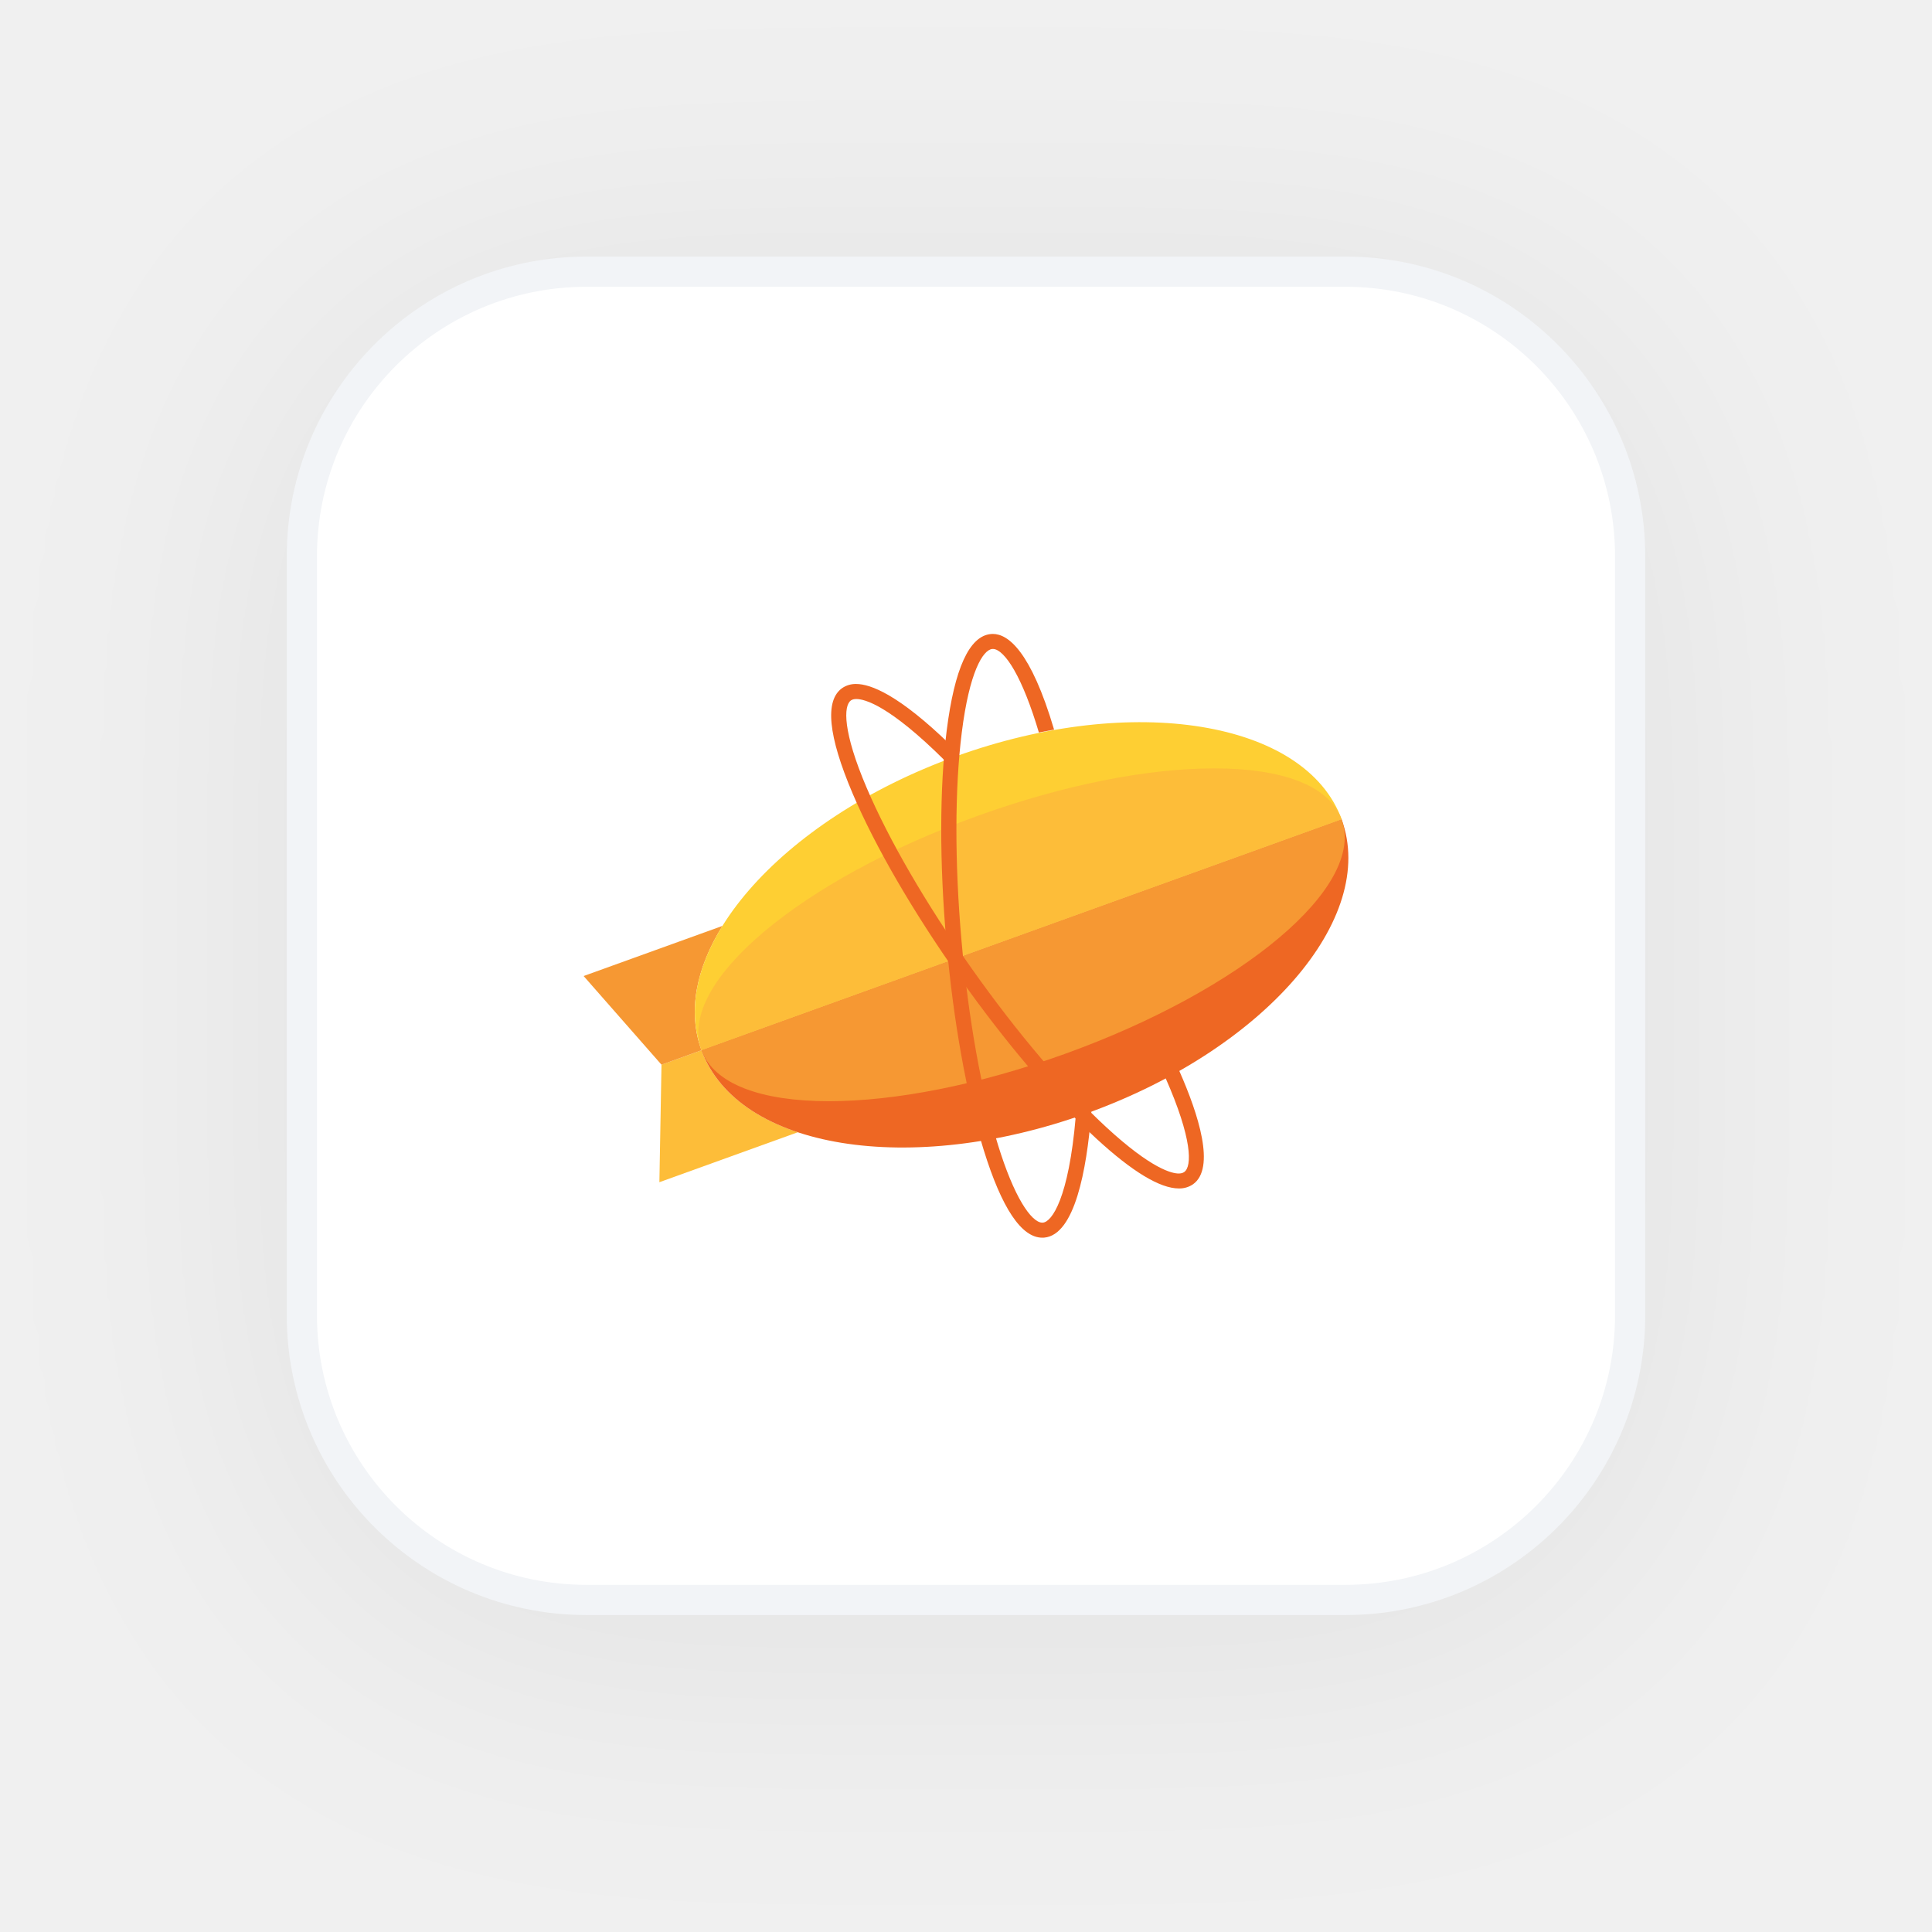
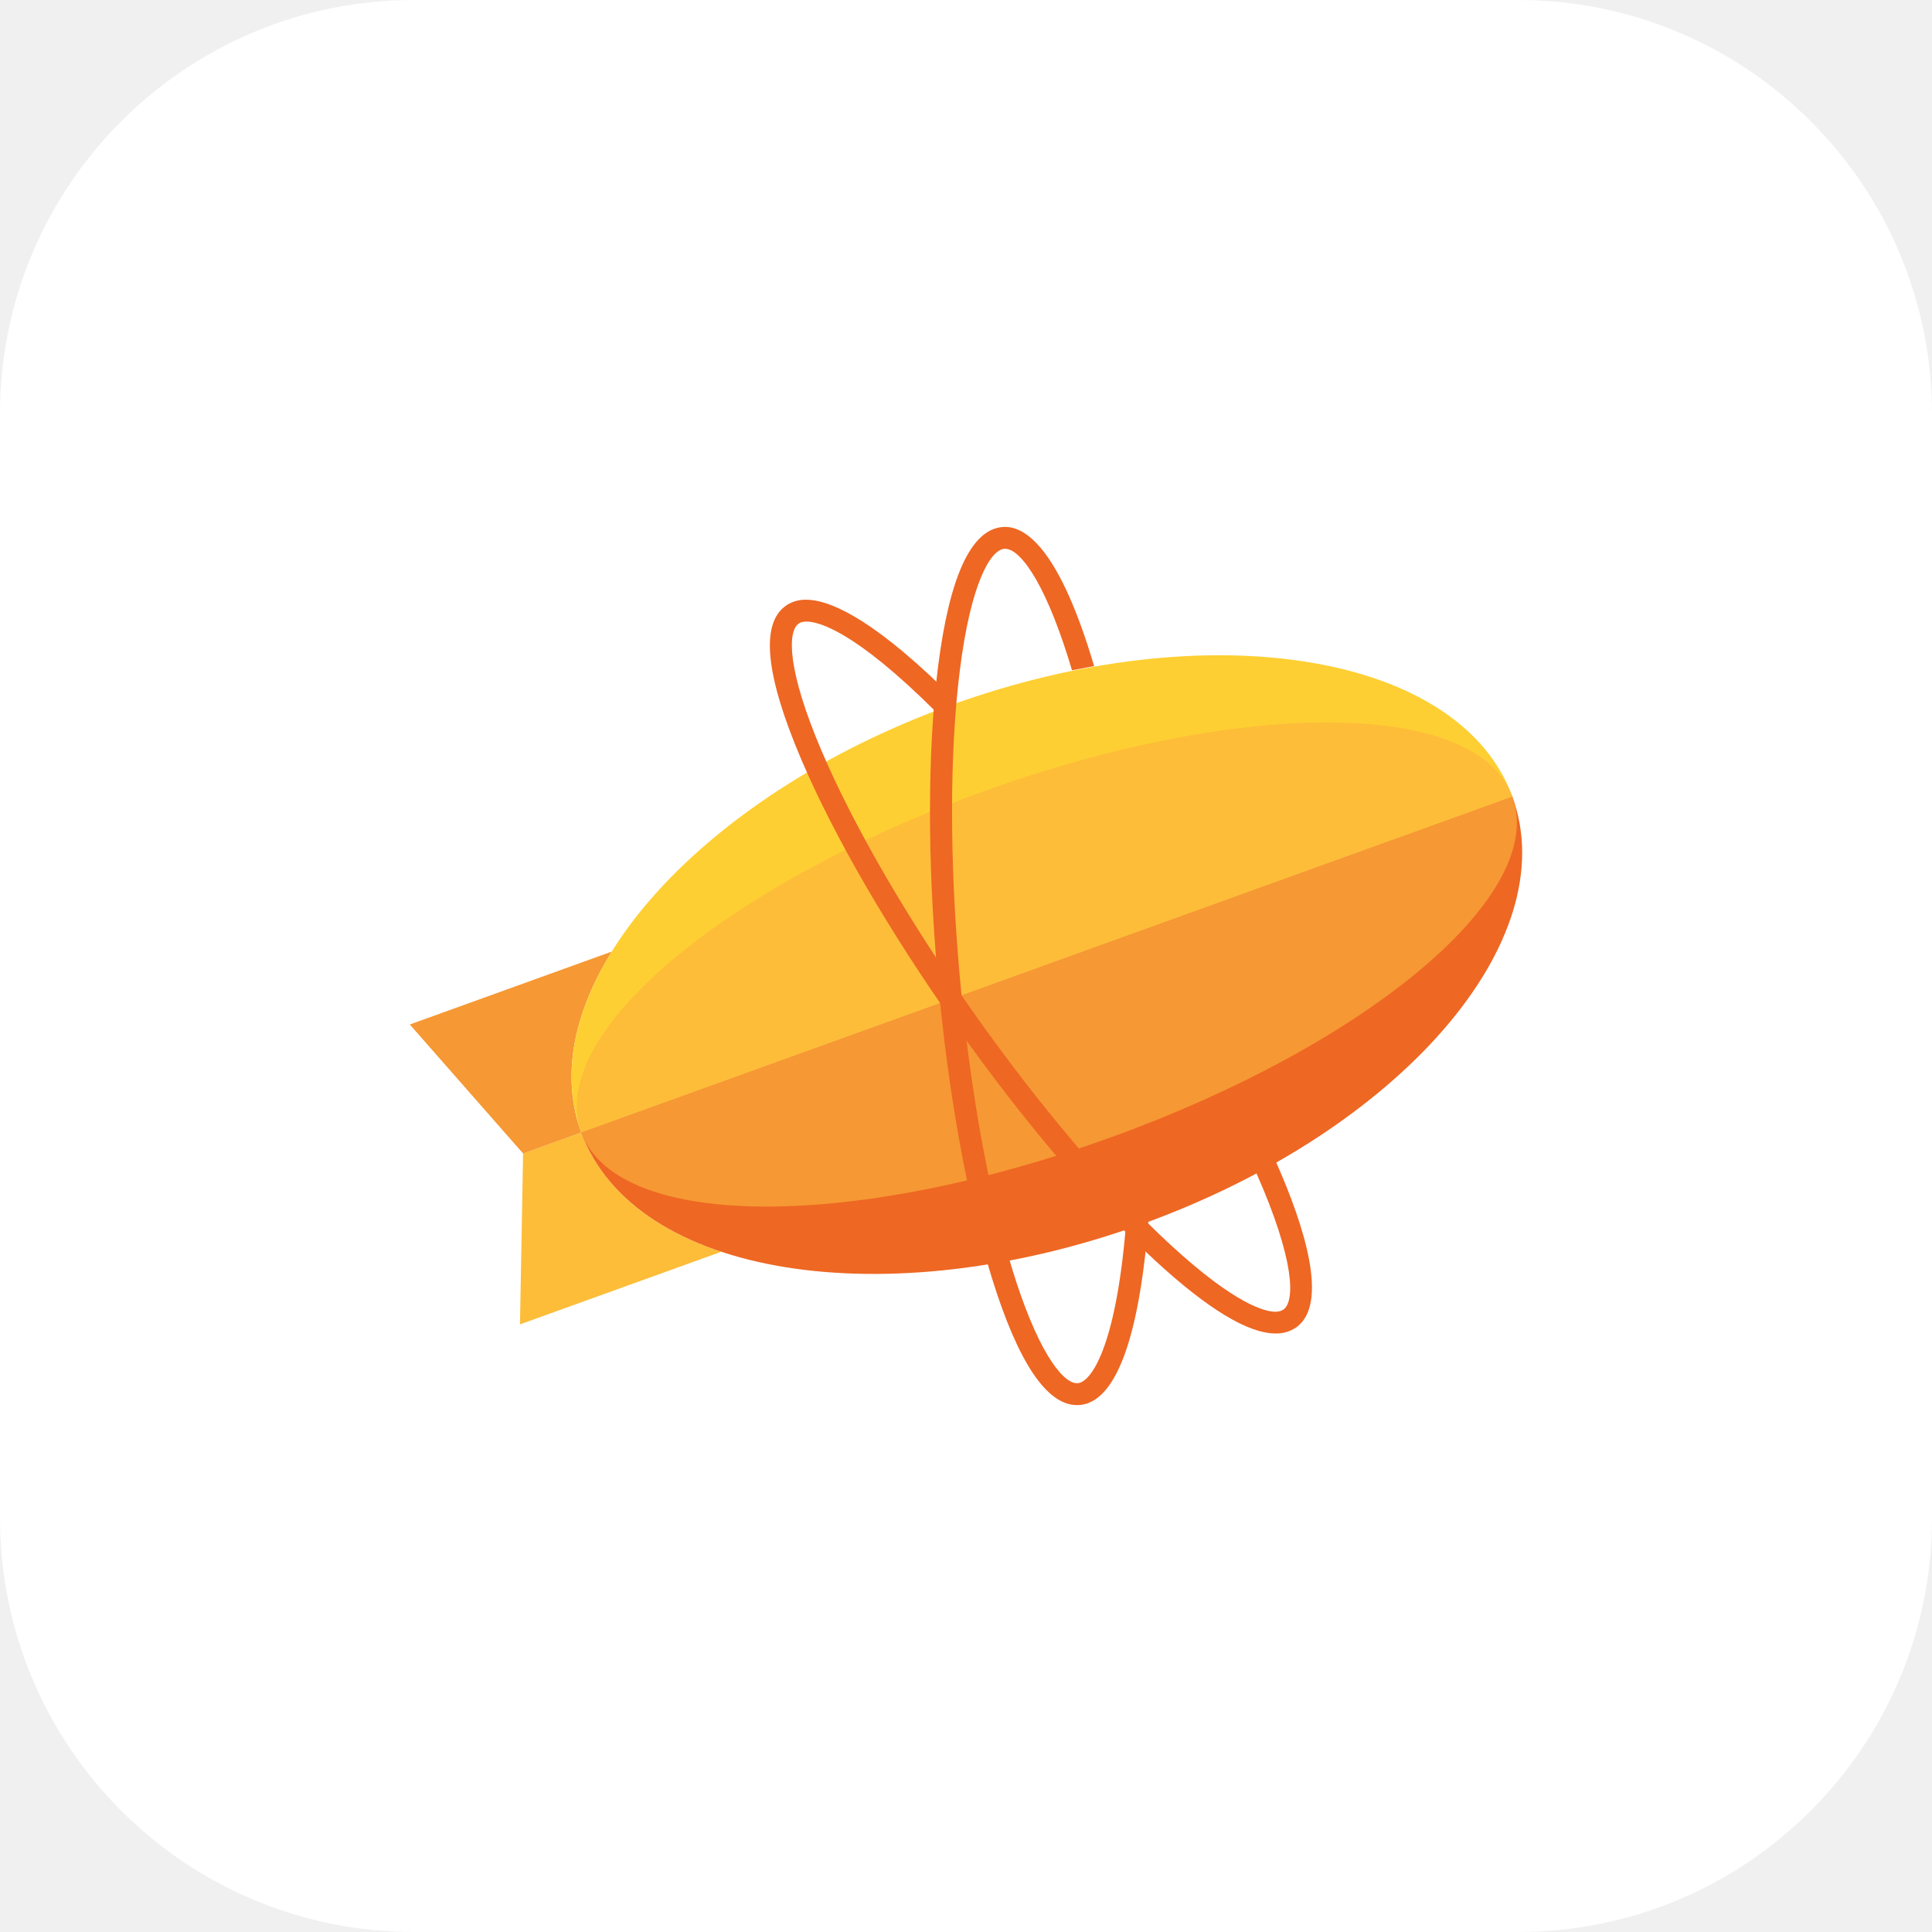
- <svg xmlns="http://www.w3.org/2000/svg" width="64" height="64" viewBox="0 0 64 64" fill="none">
-   <g filter="url(#filter0_d_1_332)">
-     <rect x="10" y="9" width="44" height="44" rx="9.429" fill="white" />
-     <path d="M23.238 34.791L21.913 35.269L21.843 39.162L26.43 37.507C24.855 36.986 23.707 36.068 23.238 34.791Z" fill="#FDBD39" />
-     <path d="M23.932 30.672L19.333 32.332L21.913 35.27L23.238 34.791C22.771 33.518 23.059 32.08 23.932 30.672Z" fill="#F69833" />
-     <path d="M31.67 25.053C25.814 27.166 22.039 31.526 23.239 34.791L44.444 27.14C43.244 23.876 37.526 22.941 31.67 25.053Z" fill="#FECF33" />
-     <path d="M36.011 36.878C41.867 34.766 45.649 30.425 44.442 27.141L23.237 34.79C24.444 38.076 30.155 38.99 36.011 36.878Z" fill="#EE6723" />
-     <path d="M44.442 27.14L23.238 34.791C23.653 35.922 25.237 36.479 27.458 36.479C29.624 36.479 32.397 35.95 35.288 34.907C41.143 32.794 45.262 29.373 44.442 27.14" fill="#F69833" />
-     <path d="M40.222 25.453C38.057 25.453 35.283 25.982 32.393 27.024C26.537 29.137 22.418 32.557 23.238 34.79L44.443 27.14C44.027 26.009 42.444 25.453 40.222 25.453" fill="#FDBD39" />
-     <path fill-rule="evenodd" clip-rule="evenodd" d="M36.315 37.715C37.507 38.813 38.427 39.369 39.051 39.369C39.216 39.373 39.378 39.326 39.514 39.235C40.281 38.703 39.696 36.903 39.071 35.487L39.021 35.377L38.915 35.436C38.835 35.482 38.749 35.529 38.66 35.576L38.572 35.624L38.613 35.716C39.495 37.714 39.495 38.64 39.227 38.826C39.18 38.858 39.119 38.874 39.044 38.874C38.824 38.874 38.151 38.725 36.658 37.35C35.273 36.074 33.684 34.201 32.181 32.073C30.678 29.946 29.446 27.824 28.71 26.098C27.918 24.243 27.935 23.378 28.19 23.201C28.233 23.171 28.293 23.156 28.369 23.156C28.634 23.156 29.449 23.355 31.302 25.198L31.47 25.365L31.489 25.129C31.498 25.01 31.509 24.889 31.52 24.769L31.526 24.717L31.488 24.68C29.769 23.009 28.838 22.658 28.362 22.658C28.197 22.654 28.036 22.701 27.901 22.792C27.314 23.2 27.431 24.377 28.247 26.292C28.996 28.05 30.247 30.204 31.769 32.359C33.292 34.514 34.906 36.416 36.315 37.715Z" fill="#EE6723" />
-     <path d="M36.153 36.818L36.145 36.926C35.996 38.735 35.607 40.91 34.59 40.998C34.569 41 34.548 41 34.528 41C33.837 41 33.184 40.023 32.587 38.096C32.02 36.273 31.582 33.826 31.351 31.205C31.119 28.584 31.123 26.098 31.36 24.205C31.619 22.142 32.112 21.066 32.826 21.003C32.847 21.001 32.869 21 32.89 21C33.391 21 34.146 21.56 34.918 24.17L34.414 24.265C34.156 23.394 33.875 22.685 33.596 22.197C33.338 21.746 33.087 21.498 32.89 21.498C32.884 21.498 32.877 21.498 32.87 21.499C32.56 21.526 32.11 22.266 31.86 24.267C31.626 26.125 31.623 28.575 31.851 31.161C32.08 33.749 32.511 36.16 33.067 37.95C33.315 38.751 33.588 39.413 33.856 39.861C34.103 40.274 34.342 40.502 34.528 40.502C34.534 40.502 34.541 40.502 34.547 40.501C34.843 40.476 35.401 39.705 35.635 36.992L36.153 36.818Z" fill="#EE6723" />
-     <rect x="10" y="9" width="44" height="44" rx="9.429" stroke="#F2F4F7" />
-   </g>
-   <defs>
-     <filter id="filter0_d_1_332" x="0" y="0" width="64" height="64" filterUnits="userSpaceOnUse" color-interpolation-filters="sRGB">
-       <feFlood flood-opacity="0" result="BackgroundImageFix" />
-       <feColorMatrix in="SourceAlpha" type="matrix" values="0 0 0 0 0 0 0 0 0 0 0 0 0 0 0 0 0 0 127 0" result="hardAlpha" />
-       <feOffset dy="1" />
-       <feGaussianBlur stdDeviation="5" />
-       <feColorMatrix type="matrix" values="0 0 0 0 0 0 0 0 0 0 0 0 0 0 0 0 0 0 0.06 0" />
-       <feBlend mode="normal" in2="BackgroundImageFix" result="effect1_dropShadow_1_332" />
-       <feBlend mode="normal" in="SourceGraphic" in2="effect1_dropShadow_1_332" result="shape" />
-     </filter>
-   </defs>
+ <svg xmlns="http://www.w3.org/2000/svg" width="44" height="44" viewBox="0 0 44 44" fill="none">
+   <rect width="44" height="44" rx="9.429" fill="white" />
+   <path d="M13.238 25.791L11.913 26.269L11.842 30.162L16.43 28.507C14.855 27.986 13.707 27.068 13.238 25.791" fill="#FDBD39" />
+   <path d="M13.932 21.672L9.333 23.332L11.913 26.27L13.238 25.791C12.771 24.518 13.059 23.08 13.932 21.672" fill="#F69833" />
+   <path d="M21.67 16.053C15.814 18.166 12.039 22.526 13.239 25.79L34.444 18.14C33.244 14.876 27.526 13.941 21.67 16.053" fill="#FECF33" />
+   <path d="M26.011 27.878C31.866 25.765 35.649 21.425 34.442 18.141L13.237 25.79C14.444 29.076 20.155 29.99 26.011 27.878" fill="#EE6723" />
+   <path d="M34.442 18.14L13.238 25.79C13.653 26.922 15.237 27.479 17.458 27.479C19.624 27.479 22.397 26.95 25.288 25.907C31.143 23.794 35.262 20.373 34.442 18.14" fill="#F69833" />
+   <path d="M30.222 16.453C28.057 16.453 25.283 16.982 22.393 18.024C16.537 20.137 12.418 23.557 13.238 25.79L34.443 18.14C34.027 17.009 32.444 16.453 30.222 16.453" fill="#FDBD39" />
+   <path fill-rule="evenodd" clip-rule="evenodd" d="M26.315 28.715C27.507 29.813 28.427 30.369 29.051 30.369C29.216 30.373 29.378 30.326 29.514 30.235C30.281 29.703 29.696 27.903 29.071 26.487L29.021 26.377L28.915 26.436C28.835 26.482 28.749 26.529 28.66 26.576L28.572 26.624L28.613 26.716C29.495 28.714 29.495 29.64 29.227 29.826C29.18 29.858 29.119 29.874 29.044 29.874C28.824 29.874 28.151 29.725 26.658 28.35C25.273 27.074 23.684 25.201 22.18 23.073C20.678 20.946 19.446 18.824 18.71 17.098C17.919 15.242 17.935 14.378 18.19 14.201C18.233 14.171 18.293 14.156 18.369 14.156C18.634 14.156 19.449 14.355 21.302 16.198L21.47 16.365L21.489 16.129C21.498 16.01 21.509 15.889 21.52 15.769L21.526 15.717L21.488 15.68C19.769 14.008 18.838 13.658 18.362 13.658C18.197 13.654 18.036 13.701 17.901 13.792C17.314 14.2 17.431 15.377 18.247 17.292C18.996 19.05 20.247 21.204 21.769 23.359C23.292 25.514 24.906 27.416 26.315 28.715Z" fill="#EE6723" />
+   <path d="M26.153 27.818L26.145 27.926C25.996 29.735 25.607 31.91 24.59 31.998C24.569 32 24.548 32 24.528 32C23.837 32 23.184 31.023 22.587 29.096C22.021 27.273 21.582 24.826 21.351 22.205C21.119 19.584 21.123 17.098 21.361 15.205C21.619 13.143 22.112 12.066 22.826 12.003C22.847 12.001 22.869 12 22.89 12C23.391 12 24.146 12.56 24.918 15.17L24.414 15.265C24.156 14.394 23.875 13.685 23.596 13.197C23.338 12.746 23.087 12.498 22.89 12.498C22.884 12.498 22.877 12.498 22.87 12.499C22.561 12.526 22.11 13.266 21.86 15.266C21.626 17.125 21.623 19.575 21.851 22.161C22.079 24.749 22.511 27.16 23.067 28.95C23.315 29.751 23.588 30.413 23.856 30.861C24.103 31.274 24.342 31.502 24.528 31.502C24.534 31.502 24.541 31.502 24.547 31.501C24.843 31.476 25.401 30.705 25.635 27.992L26.153 27.818Z" fill="#EE6723" />
</svg>
